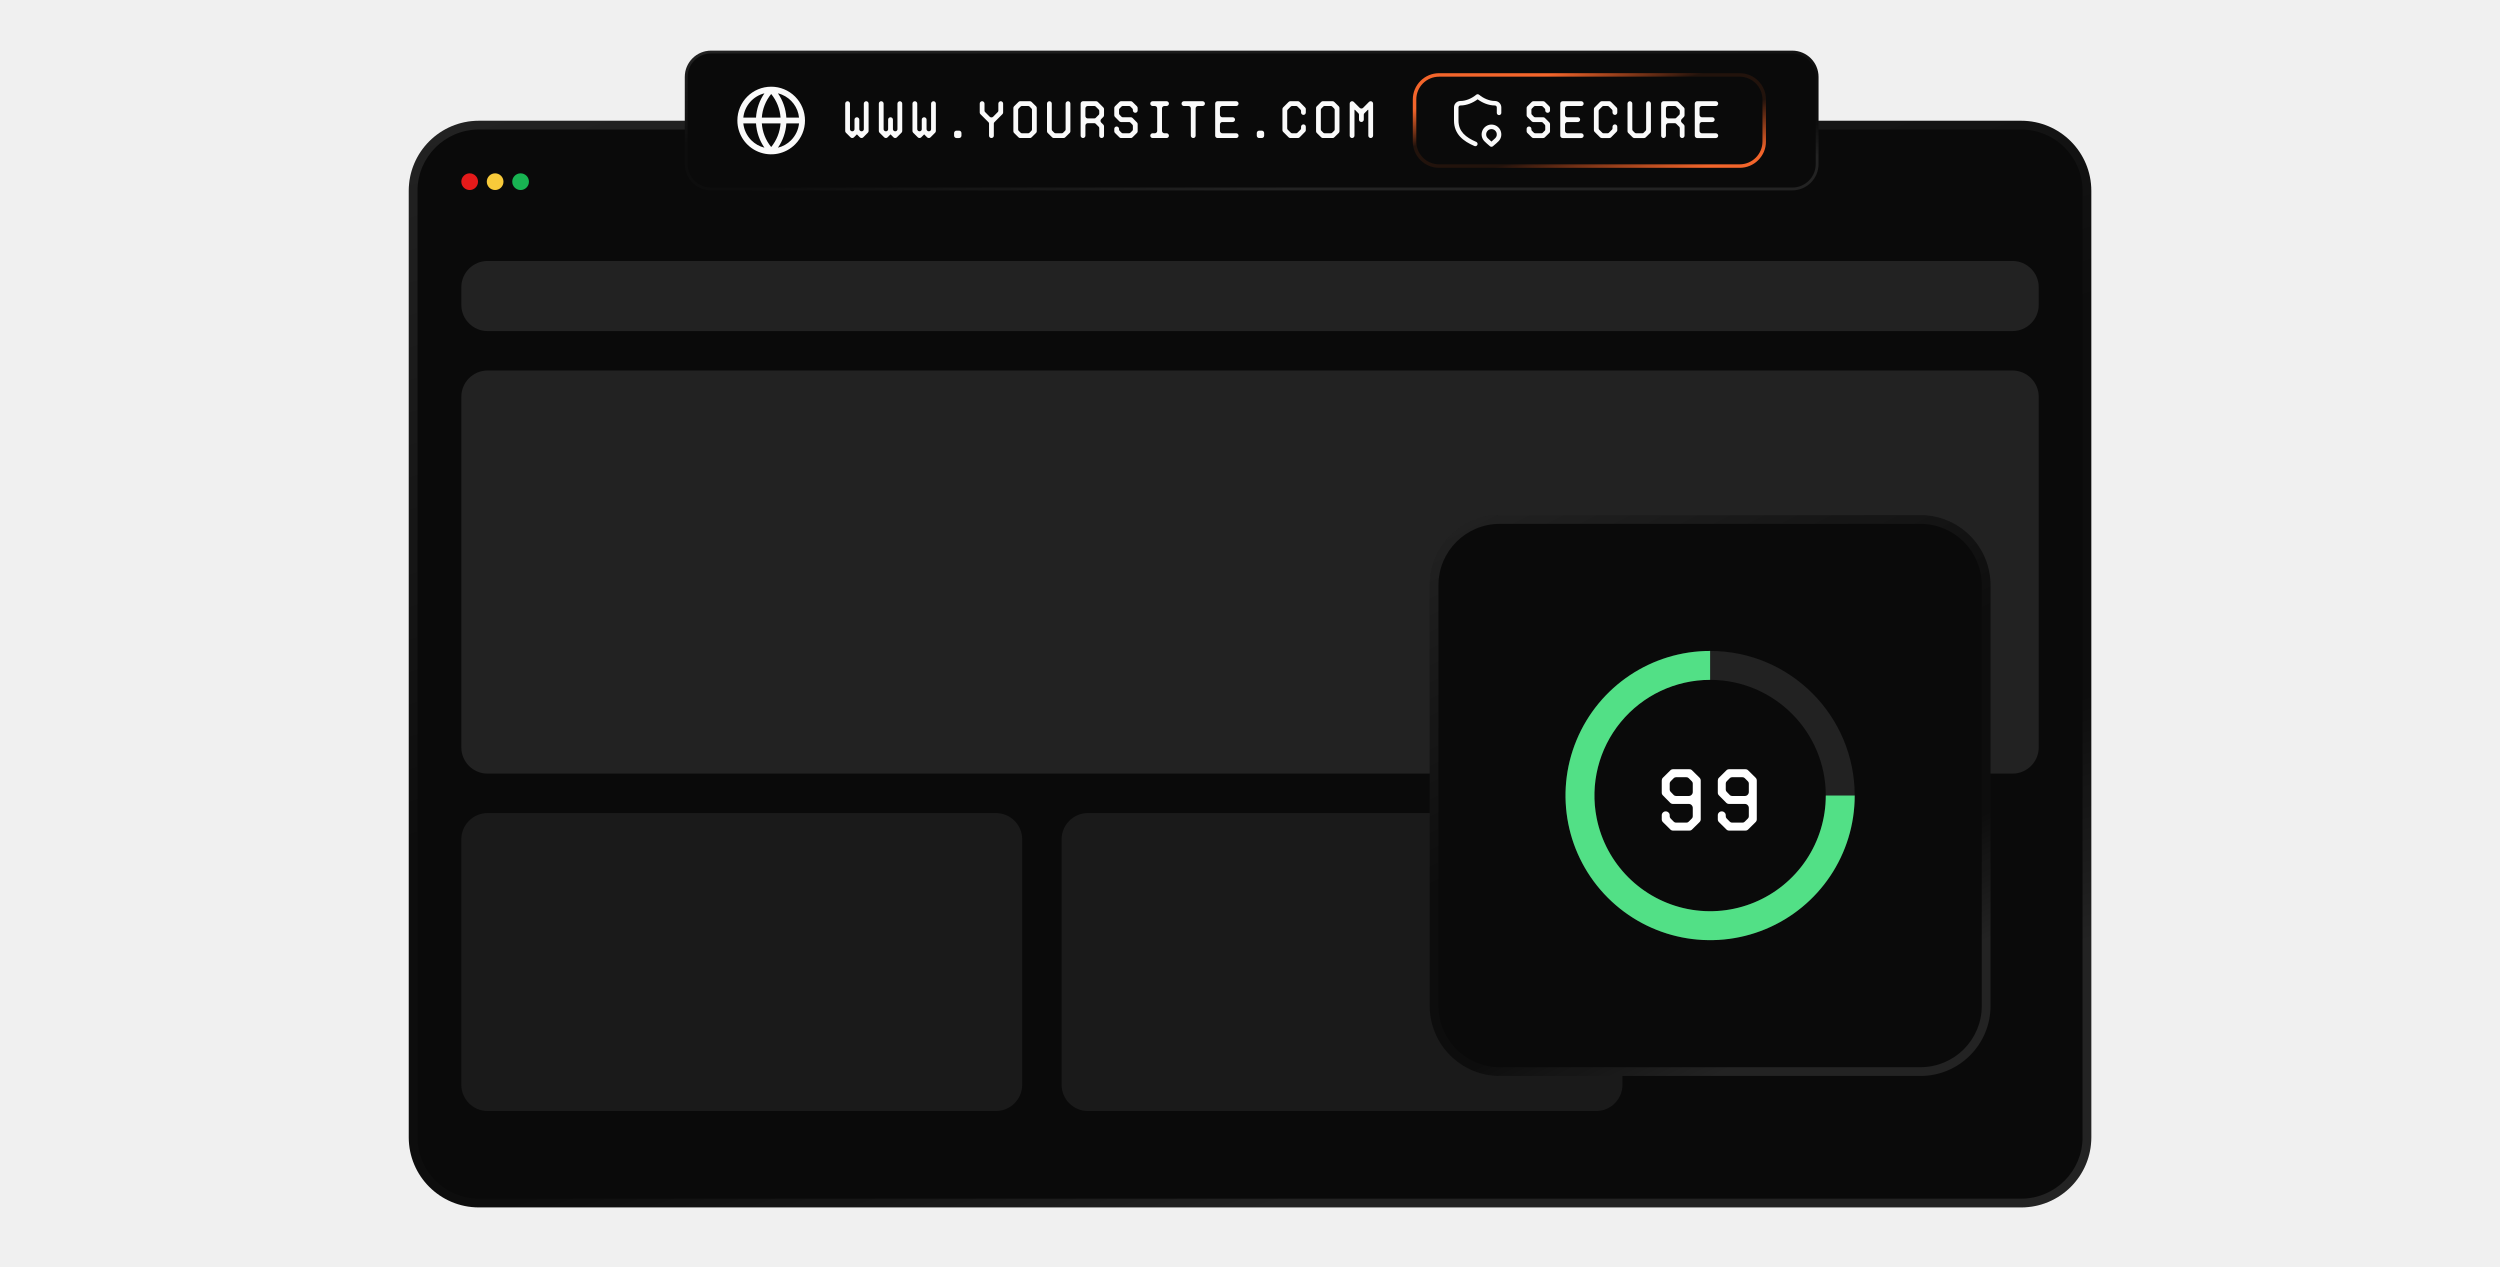
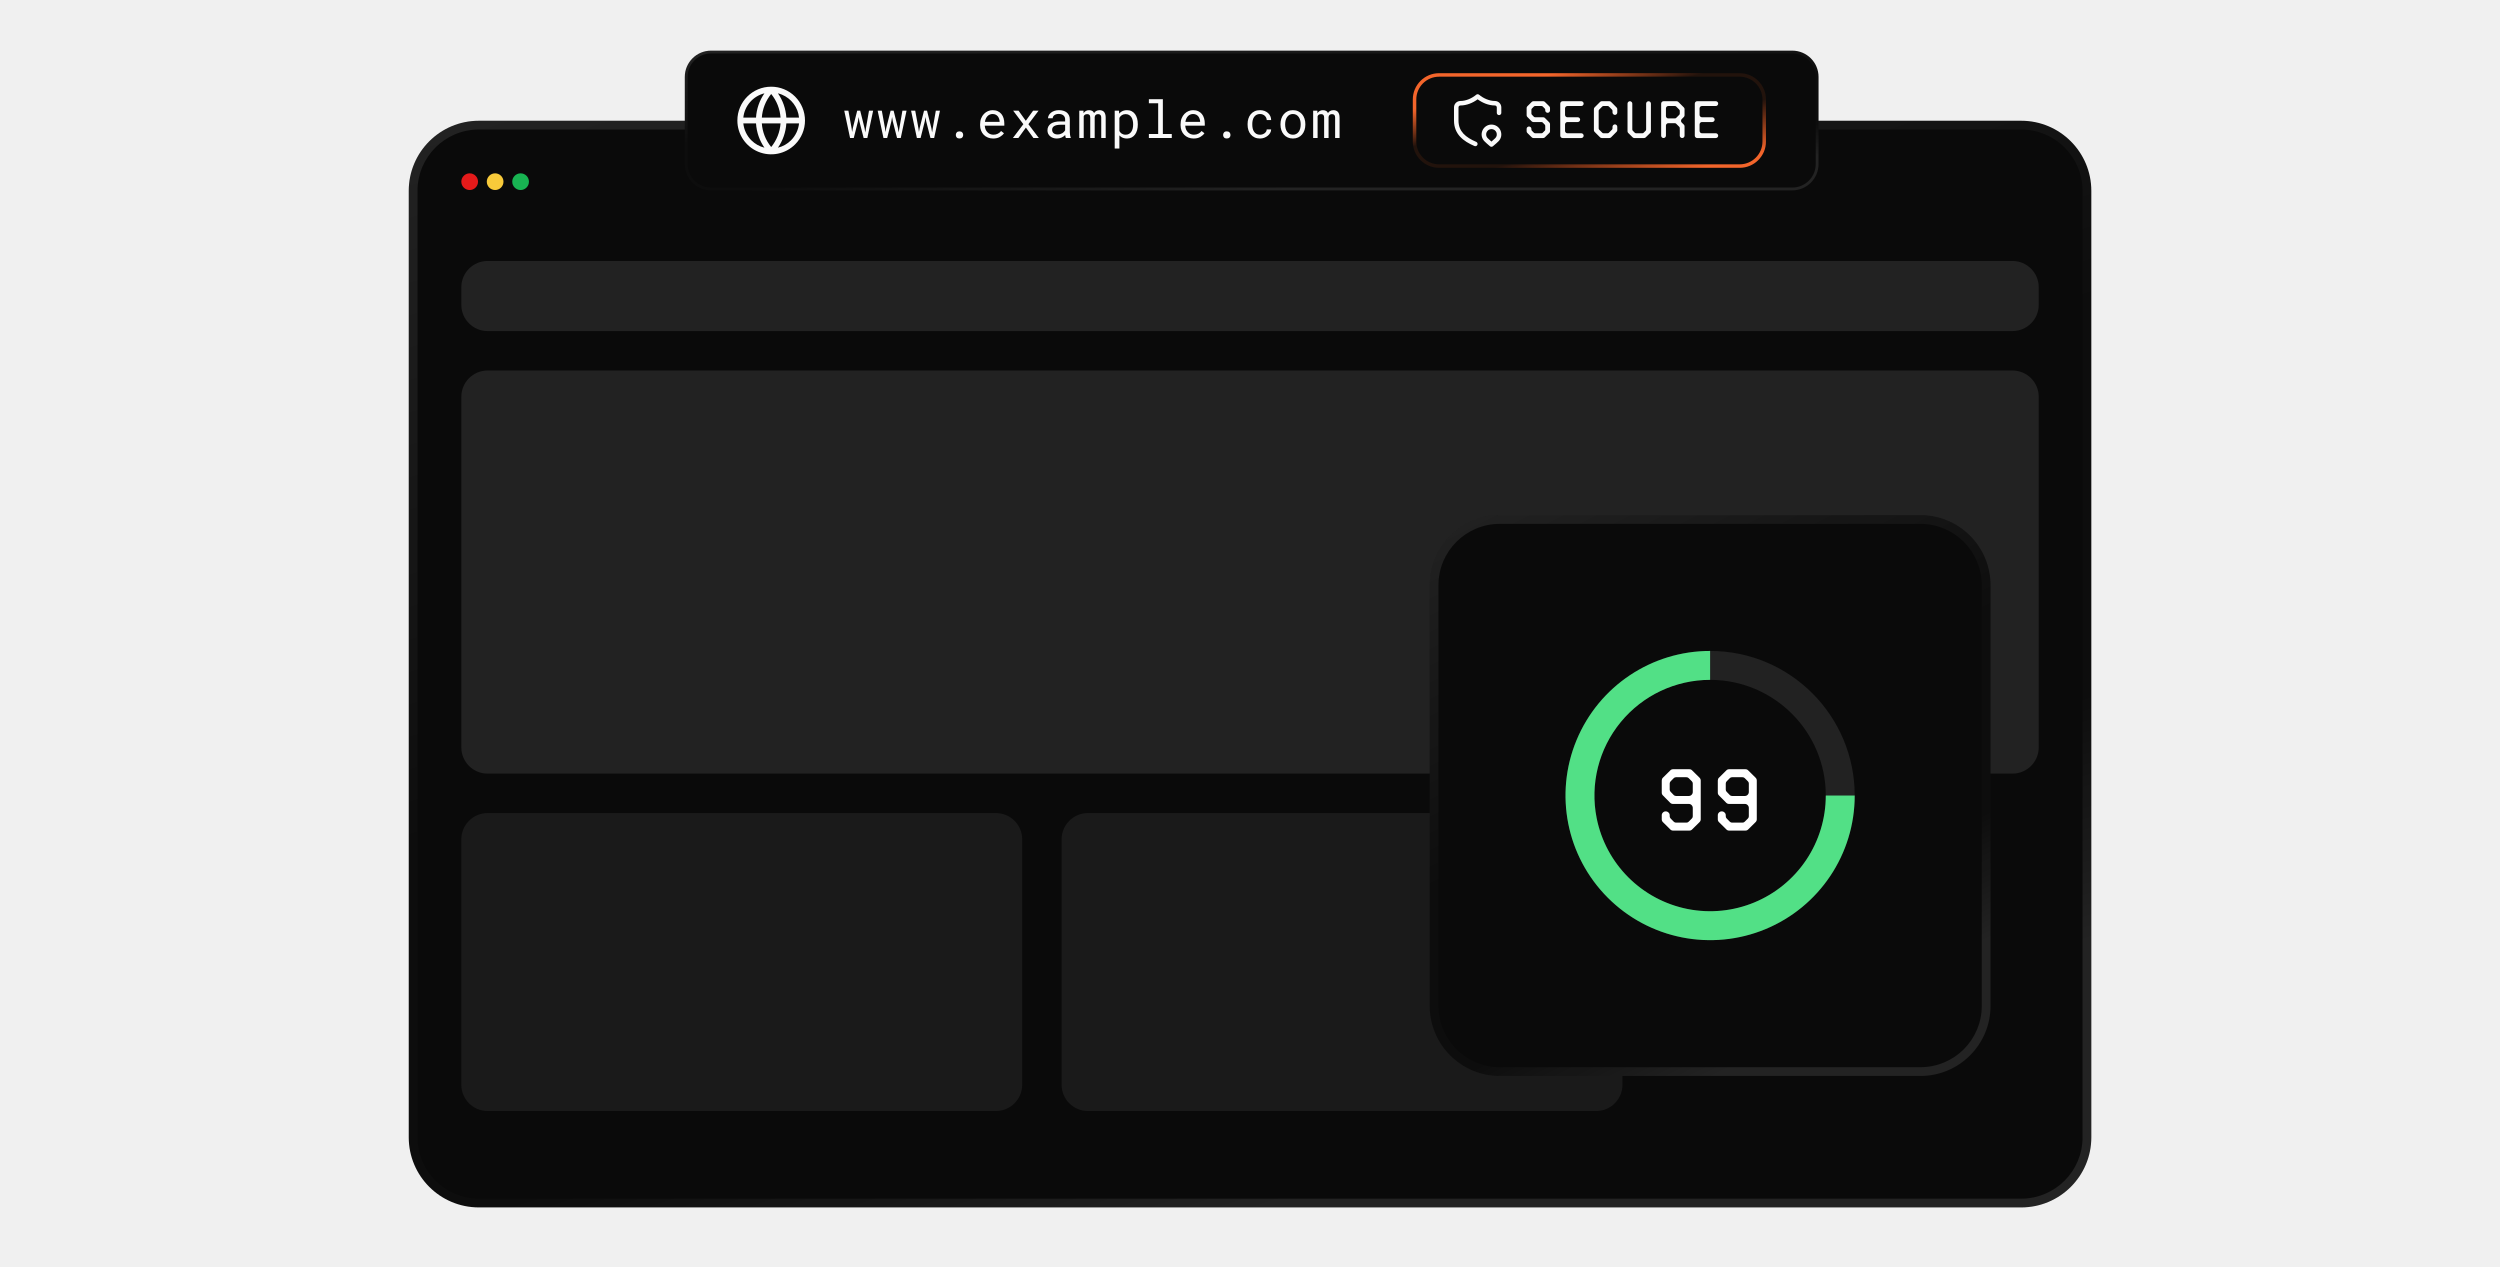
<svg xmlns="http://www.w3.org/2000/svg" width="592" height="300" viewBox="102.01 51.7 387.97 196.61" fill="none">
  <g transform="translate(165.44 59.56) scale(0.68)">
    <g>
      <g>
        <g>
          <mask id="path-3-inside-1_1616_203" fill="white">
            <path d="M0 32c0-8.837 7.163-16 16-16h352c8.837 0 16 7.163 16 16v216c0 8.837-7.163 16-16 16H16c-8.837 0-16-7.163-16-16z" />
          </mask>
          <path d="M0 32c0-8.837 7.163-16 16-16h352c8.837 0 16 7.163 16 16v216c0 8.837-7.163 16-16 16H16c-8.837 0-16-7.163-16-16z" fill="#0A0A0A" />
          <path d="M16 16v2h352v-4H16zm368 16h-2v216h4V32zm-16 232v-2H16v4h352zM0 248h2V32h-4v216zm16 16v-2c-7.732 0-14-6.268-14-14h-4c0 9.941 8.059 18 18 18zm368-16h-2c0 7.732-6.268 14-14 14v4c9.941 0 18-8.059 18-18zM368 16v2c7.732 0 14 6.268 14 14h4c0-9.941-8.059-18-18-18zM16 16v-2C6.059 14-2 22.059-2 32h4c0-7.732 6.268-14 14-14z" fill="url(#paint0_linear_1616_203)" fill-opacity=".1" mask="url(#path-3-inside-1_1616_203)" />
          <g>
            <g>
              <circle cx="13.905" cy="29.905" r="1.905" fill="#E51A1A" />
              <circle cx="19.715" cy="29.905" r="1.905" fill="#F8CA3A" />
              <circle cx="25.525" cy="29.905" r="1.905" fill="#18B452" />
            </g>
          </g>
          <g>
            <path d="M12 180a6 6 0 0 1 6-6h116a6 6 0 0 1 6 6v56a6 6 0 0 1-6 6H18a6 6 0 0 1-6-6z" fill="#1A1A1A" />
            <path d="M149 180a6 6 0 0 1 6-6h116a6 6 0 0 1 6 6v56a6 6 0 0 1-6 6H155a6 6 0 0 1-6-6z" fill="#1A1A1A" />
            <path d="M12 54a6 6 0 0 1 6-6h348a6 6 0 0 1 6 6v4a6 6 0 0 1-6 6H18a6 6 0 0 1-6-6z" fill="white" fill-opacity=".1" />
            <path d="M12 79a6 6 0 0 1 6-6h348a6 6 0 0 1 6 6v80a6 6 0 0 1-6 6H18a6 6 0 0 1-6-6z" fill="white" fill-opacity=".1" />
            <g>
              <mask id="path-12-inside-2_1616_203" fill="white">
                <path d="M233 122c0-8.837 7.163-16 16-16h96c8.837 0 16 7.163 16 16v96c0 8.837-7.163 16-16 16h-96c-8.837 0-16-7.163-16-16z" />
              </mask>
              <path d="M233 122c0-8.837 7.163-16 16-16h96c8.837 0 16 7.163 16 16v96c0 8.837-7.163 16-16 16h-96c-8.837 0-16-7.163-16-16z" fill="#0A0A0A" />
              <path d="M249 106v2h96v-4h-96zm112 16h-2v96h4v-96zm-16 112v-2h-96v4h96zm-112-16h2v-96h-4v96zm16 16v-2c-7.732 0-14-6.268-14-14h-4c0 9.941 8.059 18 18 18zm112-16h-2c0 7.732-6.268 14-14 14v4c9.941 0 18-8.059 18-18zm-16-112v2c7.732 0 14 6.268 14 14h4c0-9.941-8.059-18-18-18zm-96 0v-2c-9.941 0-18 8.059-18 18h4c0-7.732 6.268-14 14-14z" fill="url(#paint1_linear_1616_203)" fill-opacity=".1" mask="url(#path-12-inside-2_1616_203)" />
              <g>
                <g>
                  <path d="M330 170c0 18.225-14.775 33-33 33s-33-14.775-33-33 14.775-33 33-33 33 14.775 33 33m-59.4 0c0 14.58 11.82 26.4 26.4 26.4s26.4-11.82 26.4-26.4-11.82-26.4-26.4-26.4-26.4 11.82-26.4 26.4" fill="white" fill-opacity=".1" />
                  <path d="M293.043 169.182v-1.924a.68.68 0 0 0-.205-.498l-.742-.742a.67.67 0 0 0-.498-.196h-2.373a.68.68 0 0 0-.508.196l-.733.742a.68.68 0 0 0-.205.498v1.387q0 .292.205.498l.733.761q.195.196.508.196h2.92a.85.85 0 0 0 .634-.274.9.9 0 0 0 .264-.644m-5.264 5.322v.234q0 .294.205.498l.733.743a.7.7 0 0 0 .508.205h2.373a.68.68 0 0 0 .498-.205l.742-.743a.68.68 0 0 0 .205-.498v-1.894a.9.9 0 0 0-.264-.655.85.85 0 0 0-.634-.273h-3.604a.88.88 0 0 1-.645-.254l-1.679-1.699a.87.87 0 0 1-.254-.645v-2.734q0-.39.254-.645l1.679-1.66a.83.83 0 0 1 .645-.283h3.74q.381 0 .635.283l1.68 1.66a.88.88 0 0 1 .263.645v8.838a.87.87 0 0 1-.263.635l-1.68 1.66a.82.82 0 0 1-.635.283h-3.74a.83.83 0 0 1-.645-.283l-1.679-1.66a.86.86 0 0 1-.254-.635v-.918q0-.371.264-.625a.86.86 0 0 1 .634-.264q.381 0 .645.264a.82.82 0 0 1 .273.625m18.057-5.322v-1.924a.68.68 0 0 0-.205-.498l-.742-.742a.67.67 0 0 0-.498-.196h-2.373a.68.68 0 0 0-.508.196l-.733.742a.68.68 0 0 0-.205.498v1.387q0 .292.205.498l.733.761q.195.196.508.196h2.92a.85.85 0 0 0 .634-.274.9.9 0 0 0 .264-.644m-5.264 5.322v.234q0 .294.205.498l.733.743a.7.7 0 0 0 .508.205h2.373a.68.68 0 0 0 .498-.205l.742-.743a.68.68 0 0 0 .205-.498v-1.894a.9.9 0 0 0-.264-.655.85.85 0 0 0-.634-.273h-3.604a.88.88 0 0 1-.645-.254l-1.679-1.699a.87.87 0 0 1-.254-.645v-2.734q0-.39.254-.645l1.679-1.66a.83.83 0 0 1 .645-.283h3.74q.381 0 .635.283l1.68 1.66a.88.88 0 0 1 .263.645v8.838a.87.87 0 0 1-.263.635l-1.68 1.66a.82.82 0 0 1-.635.283h-3.74a.83.83 0 0 1-.645-.283l-1.679-1.66a.86.86 0 0 1-.254-.635v-.918q0-.371.264-.625a.86.86 0 0 1 .634-.264q.381 0 .645.264a.82.82 0 0 1 .273.625" fill="white" />
                  <path d="M330 170a32.997 32.997 0 0 1-56.335 23.335 33 33 0 0 1-7.153-35.964A33 33 0 0 1 297 137v6.6a26.4 26.4 0 0 0-25.893 31.55 26.405 26.405 0 0 0 20.743 20.743 26.4 26.4 0 0 0 27.101-11.226A26.4 26.4 0 0 0 323.4 170z" fill="#52E086" />
                </g>
              </g>
            </g>
          </g>
        </g>
        <g>
          <path d="M63 6a6 6 0 0 1 6-6h246.747a6 6 0 0 1 6 6v19.888a6 6 0 0 1-6 6H69a6 6 0 0 1-6-6z" fill="#0A0A0A" />
          <path d="M69 .321h246.747A5.68 5.68 0 0 1 321.426 6v19.888a5.68 5.68 0 0 1-5.679 5.678H69a5.68 5.68 0 0 1-5.679-5.678V6A5.68 5.68 0 0 1 69 .321Z" stroke="url(#paint2_linear_1616_203)" stroke-opacity=".1" stroke-width=".643" />
          <g>
            <g>
              <path fill-rule="evenodd" clip-rule="evenodd" d="M82.716 8.228a7.71 7.71 0 0 1 7.716 7.716 7.7 7.7 0 0 1-2.261 5.455A7.713 7.713 0 0 1 75 15.944a7.715 7.715 0 0 1 7.716-7.716m-6.36 8.377a6.4 6.4 0 0 0 1.838 3.86 6.4 6.4 0 0 0 2.983 1.682 10.9 10.9 0 0 1-1.922-5.542zm9.82 0a10.9 10.9 0 0 1-1.922 5.542 6.4 6.4 0 0 0 2.982-1.683 6.4 6.4 0 0 0 1.839-3.859zm-5.595 0a9.56 9.56 0 0 0 2.135 5.39 9.57 9.57 0 0 0 2.135-5.39zm.596-6.868a6.4 6.4 0 0 0-4.821 5.545h2.899c.12-1.995.789-3.912 1.922-5.545m1.539.154a9.56 9.56 0 0 0-2.135 5.392h4.27a9.57 9.57 0 0 0-2.135-5.392m1.538-.153a10.9 10.9 0 0 1 1.923 5.545h2.896a6.38 6.38 0 0 0-3.911-5.246 6.5 6.5 0 0 0-.908-.299" fill="#FAFAFA" />
            </g>
-             <path d="M103.857 17.928v-5.842q0-.222.164-.38a.53.53 0 0 1 .768 0 .52.52 0 0 1 .158.38v6.252a.52.52 0 0 1-.158.381l-1.066 1.067a.52.52 0 0 1-.381.158.53.53 0 0 1-.387-.158l-.674-.68-.679.68a.53.53 0 0 1-.387.158.52.52 0 0 1-.381-.158l-1.072-1.067a.52.52 0 0 1-.153-.38v-6.253q0-.222.159-.38a.5.5 0 0 1 .38-.165q.224 0 .387.165.165.158.164.38v5.842a.44.44 0 0 0 .158.34q.159.14.358.14a.53.53 0 0 0 .363-.134.45.45 0 0 0 .152-.346v-2.185q0-.23.153-.381a.54.54 0 0 1 .398-.158q.224 0 .381.158a.5.5 0 0 1 .164.38v2.186a.44.44 0 0 0 .158.34q.159.14.358.14a.53.53 0 0 0 .363-.134.45.45 0 0 0 .152-.346m7.676 0v-5.842q0-.222.164-.38a.53.53 0 0 1 .768 0 .52.52 0 0 1 .158.38v6.252a.52.52 0 0 1-.158.381l-1.067 1.067a.52.52 0 0 1-.38.158.53.53 0 0 1-.387-.158l-.674-.68-.68.68a.52.52 0 0 1-.386.158.52.52 0 0 1-.381-.158l-1.072-1.067a.52.52 0 0 1-.153-.38v-6.253a.52.52 0 0 1 .158-.38.5.5 0 0 1 .381-.165q.224 0 .387.165a.5.5 0 0 1 .164.38v5.842a.44.44 0 0 0 .158.34q.159.14.358.14a.53.53 0 0 0 .363-.134.45.45 0 0 0 .152-.346v-2.185q0-.23.153-.381a.54.54 0 0 1 .398-.158.52.52 0 0 1 .381.158.5.5 0 0 1 .164.38v2.186a.44.44 0 0 0 .158.34q.159.14.358.14a.53.53 0 0 0 .363-.134.45.45 0 0 0 .152-.346m7.676 0v-5.842q0-.222.164-.38a.53.53 0 0 1 .387-.165q.222 0 .381.165a.52.52 0 0 1 .158.38v6.252a.52.52 0 0 1-.158.381l-1.067 1.067a.52.52 0 0 1-.381.158.52.52 0 0 1-.386-.158l-.674-.68-.68.68a.53.53 0 0 1-.387.158.52.52 0 0 1-.38-.158l-1.073-1.067a.52.52 0 0 1-.152-.38v-6.253a.52.52 0 0 1 .158-.38.53.53 0 0 1 .768 0 .5.5 0 0 1 .164.38v5.842a.44.44 0 0 0 .158.34q.158.14.357.14a.53.53 0 0 0 .364-.134.45.45 0 0 0 .152-.346v-2.185q0-.23.152-.381a.54.54 0 0 1 .399-.158.52.52 0 0 1 .381.158.5.5 0 0 1 .164.38v2.186q0 .2.158.34t.357.14a.53.53 0 0 0 .364-.134.45.45 0 0 0 .152-.346m6.393 2.016h-.604a.52.52 0 0 1-.381-.158.52.52 0 0 1-.158-.381V18.8a.52.52 0 0 1 .158-.38.52.52 0 0 1 .381-.159h.604q.222 0 .38.158a.52.52 0 0 1 .159.381v.604a.52.52 0 0 1-.159.38.52.52 0 0 1-.38.159m6.714-3.598-1.839-1.84a.53.53 0 0 1-.165-.392v-2.028q0-.222.159-.38a.5.5 0 0 1 .381-.165q.222 0 .386.165.165.158.164.38v1.618q0 .175.123.298l1.067 1.084a.52.52 0 0 0 .381.153q.246 0 .398-.153l1.067-1.084a.4.4 0 0 0 .123-.298v-1.618q0-.222.164-.38a.53.53 0 0 1 .386-.165q.224 0 .381.165a.52.52 0 0 1 .158.38v2.028q0 .223-.17.392l-1.834 1.84a.4.4 0 0 0-.117.299v2.76a.52.52 0 0 1-.158.386.55.55 0 0 1-.398.153.52.52 0 0 1-.381-.158.52.52 0 0 1-.158-.381v-2.76a.4.4 0 0 0-.118-.299m9.844-4.635 1.008.996a.53.53 0 0 1 .158.387v5.303a.52.52 0 0 1-.158.38l-1.008.997a.5.5 0 0 1-.392.17h-2.233a.5.5 0 0 1-.387-.17l-1.007-.996a.52.52 0 0 1-.153-.381v-5.303q0-.234.153-.386l1.007-.997a.5.5 0 0 1 .387-.17h2.233q.24 0 .392.17m-.492 7.02.445-.445a.4.4 0 0 0 .123-.3v-4.488a.4.4 0 0 0-.123-.298l-.445-.446a.4.4 0 0 0-.299-.117h-1.424a.4.4 0 0 0-.304.117l-.44.446a.4.4 0 0 0-.123.299v4.488q0 .176.123.299l.44.445a.4.4 0 0 0 .304.123h1.424a.4.4 0 0 0 .299-.123m5.086-6.645v5.9q0 .177.123.3l.439.445a.42.42 0 0 0 .305.123h1.424a.4.4 0 0 0 .299-.123l.445-.445a.4.4 0 0 0 .123-.3v-5.9q0-.222.164-.38a.53.53 0 0 1 .768 0 .52.52 0 0 1 .158.38v6.311a.52.52 0 0 1-.158.38l-1.008.997a.5.5 0 0 1-.393.17h-2.232a.5.5 0 0 1-.387-.17l-1.008-.996a.52.52 0 0 1-.152-.381v-6.31a.52.52 0 0 1 .158-.381.53.53 0 0 1 .768 0 .5.5 0 0 1 .164.38m9.715 4.471h-1.5a.5.5 0 0 0-.381.164.52.52 0 0 0-.158.381v2.303a.5.5 0 0 1-.164.38.54.54 0 0 1-.387.159.52.52 0 0 1-.381-.158.52.52 0 0 1-.158-.381v-7.319a.52.52 0 0 1 .158-.38.5.5 0 0 1 .381-.165h3q.222 0 .392.17l1.249 1.249a.53.53 0 0 1 .158.386v1.412a.53.53 0 0 1-.17.387l-.481.48a.52.52 0 0 0-.152.381.58.58 0 0 0 .152.399l.493.48a.52.52 0 0 1 .158.381v2.139a.52.52 0 0 1-.158.38.52.52 0 0 1-.381.159.54.54 0 0 1-.387-.158.5.5 0 0 1-.164-.381v-1.729a.4.4 0 0 0-.123-.299l-.697-.697a.4.4 0 0 0-.299-.123m.299-1.207.697-.697a.4.4 0 0 0 .123-.299v-.603a.4.4 0 0 0-.123-.3l-.697-.697a.4.4 0 0 0-.299-.117h-1.5a.52.52 0 0 0-.381.158.52.52 0 0 0-.158.381v1.752q0 .223.158.381a.52.52 0 0 0 .381.158h1.5q.181 0 .299-.117m8.496-1.705v-.146a.4.4 0 0 0-.123-.3l-.446-.445a.4.4 0 0 0-.299-.117h-1.423a.4.4 0 0 0-.305.117l-.439.446a.4.4 0 0 0-.124.299v.832q0 .175.124.298l.439.457q.117.118.305.118h1.834a.52.52 0 0 1 .381.158l1.007 1.02a.52.52 0 0 1 .159.38v1.635a.52.52 0 0 1-.159.38l-1.007.997a.5.5 0 0 1-.381.17h-2.245a.5.5 0 0 1-.386-.17l-1.008-.996a.52.52 0 0 1-.152-.381v-.55q0-.224.158-.376a.52.52 0 0 1 .381-.158q.228 0 .386.158a.5.5 0 0 1 .164.375v.14q0 .177.124.3l.439.445a.42.42 0 0 0 .305.123h1.423a.4.4 0 0 0 .299-.123l.446-.445a.4.4 0 0 0 .123-.3v-.814a.4.4 0 0 0-.123-.299l-.446-.457a.4.4 0 0 0-.299-.122h-1.834a.52.52 0 0 1-.386-.153l-1.008-1.02a.52.52 0 0 1-.152-.386v-1.64q0-.235.152-.388l1.008-.996a.5.5 0 0 1 .386-.17h2.245q.228 0 .381.17l1.007.996a.53.53 0 0 1 .159.387v.551a.52.52 0 0 1-.159.38.52.52 0 0 1-.381.16.54.54 0 0 1-.386-.16.5.5 0 0 1-.164-.38m7.687 6.299h-3.181a.52.52 0 0 1-.381-.158.52.52 0 0 1-.159-.381q0-.224.159-.387a.5.5 0 0 1 .381-.164h.503a.52.52 0 0 0 .381-.158.54.54 0 0 0 .158-.387v-5.133a.52.52 0 0 0-.158-.38.52.52 0 0 0-.381-.159h-.503a.5.5 0 0 1-.381-.164.54.54 0 0 1-.159-.387q0-.222.159-.38a.5.5 0 0 1 .381-.165h3.181q.224 0 .381.165a.52.52 0 0 1 .158.38.54.54 0 0 1-.158.387.5.5 0 0 1-.381.164h-.504a.52.52 0 0 0-.381.158.52.52 0 0 0-.158.381v5.133a.54.54 0 0 0 .539.545h.504q.224 0 .381.164.158.164.158.387a.52.52 0 0 1-.158.38.52.52 0 0 1-.381.159m6.633-6.768v6.229a.53.53 0 0 1-.557.539.52.52 0 0 1-.381-.158.52.52 0 0 1-.158-.381v-6.229a.52.52 0 0 0-.158-.38.52.52 0 0 0-.381-.159h-1.043a.5.5 0 0 1-.381-.164.54.54 0 0 1-.158-.387.52.52 0 0 1 .158-.38.5.5 0 0 1 .381-.165h4.26q.222 0 .381.165a.52.52 0 0 1 .158.38.54.54 0 0 1-.158.387.5.5 0 0 1-.381.164h-1.043a.52.52 0 0 0-.381.158.52.52 0 0 0-.158.381m4.459 6.229v-7.319a.52.52 0 0 1 .158-.38.5.5 0 0 1 .381-.165h4.26q.222 0 .381.165a.52.52 0 0 1 .158.38.54.54 0 0 1-.158.387.5.5 0 0 1-.381.164h-3.17a.52.52 0 0 0-.381.158.52.52 0 0 0-.158.381v1.477a.54.54 0 0 0 .158.387q.157.164.381.164h2.355q.224 0 .387.158a.53.53 0 0 1 0 .768.53.53 0 0 1-.387.163h-2.355a.5.5 0 0 0-.381.165.55.55 0 0 0-.158.392v1.46a.54.54 0 0 0 .539.544h3.17q.222 0 .381.164a.54.54 0 0 1 .158.387.52.52 0 0 1-.158.38.52.52 0 0 1-.381.159h-4.26a.52.52 0 0 1-.381-.158.52.52 0 0 1-.158-.381m10.641.539h-.604a.52.52 0 0 1-.381-.158.52.52 0 0 1-.158-.381V18.8a.52.52 0 0 1 .158-.38.52.52 0 0 1 .381-.159h.604q.222 0 .38.158a.52.52 0 0 1 .159.381v.604a.52.52 0 0 1-.159.38.52.52 0 0 1-.38.159m5.8-6.193v3.984q0 .176.123.299l.692.697a.4.4 0 0 0 .305.123h.919a.4.4 0 0 0 .299-.123l.698-.697a.4.4 0 0 0 .123-.3v-.357q0-.222.164-.386a.53.53 0 0 1 .386-.164q.224 0 .381.164.159.164.158.386v.768q0 .229-.17.38l-1.248 1.26a.52.52 0 0 1-.38.159h-1.741a.55.55 0 0 1-.398-.17l-1.248-1.248a.52.52 0 0 1-.152-.381v-4.799q0-.234.152-.386l1.248-1.249a.55.55 0 0 1 .398-.17h1.741q.222 0 .38.159l1.248 1.26q.17.152.17.386v.768a.54.54 0 0 1-.158.386.5.5 0 0 1-.381.165.53.53 0 0 1-.386-.164.53.53 0 0 1-.164-.387v-.364a.4.4 0 0 0-.123-.298l-.698-.698a.4.4 0 0 0-.299-.117h-.919a.4.4 0 0 0-.305.117l-.692.698a.4.4 0 0 0-.123.299m10.758-2.04 1.008.996a.53.53 0 0 1 .158.387v5.303a.52.52 0 0 1-.158.38l-1.008.997a.5.5 0 0 1-.392.17h-2.233a.5.5 0 0 1-.387-.17l-1.007-.996a.52.52 0 0 1-.153-.381v-5.303q0-.234.153-.386l1.007-.997a.5.5 0 0 1 .387-.17h2.233q.24 0 .392.17m-.492 7.02.445-.445a.4.4 0 0 0 .123-.3v-4.488a.4.4 0 0 0-.123-.298l-.445-.446a.4.4 0 0 0-.299-.117h-1.424a.4.4 0 0 0-.304.117l-.44.446a.4.4 0 0 0-.123.299v4.488q0 .176.123.299l.44.445a.4.4 0 0 0 .304.123h1.424a.4.4 0 0 0 .299-.123m8.244.674v-5.819q0-.1-.047-.1a.1.1 0 0 0-.076.036l-.791.791a.4.4 0 0 0-.117.305v1.125a.5.5 0 0 1-.164.38.52.52 0 0 1-.381.159.55.55 0 0 1-.398-.153.54.54 0 0 1-.153-.386v-1.125a.4.4 0 0 0-.117-.305l-.791-.791a.1.1 0 0 0-.076-.035q-.047 0-.047.1v5.818a.5.5 0 0 1-.164.38.54.54 0 0 1-.387.159.52.52 0 0 1-.381-.158.52.52 0 0 1-.158-.381v-7.319a.52.52 0 0 1 .158-.38.5.5 0 0 1 .381-.165q.234 0 .393.159l1.347 1.353a.57.57 0 0 0 .393.158.53.53 0 0 0 .387-.158l1.341-1.353a.54.54 0 0 1 .399-.159q.222 0 .381.165a.52.52 0 0 1 .158.38v7.319a.52.52 0 0 1-.158.38.52.52 0 0 1-.381.159.54.54 0 0 1-.387-.158.5.5 0 0 1-.164-.381" fill="#FAFAFA" />
+             <path d="M100.719 19.94L101.561 19.94L102.525 16.115L102.68 15.146L102.842 16.115L103.817 19.94L104.659 19.94L105.986 13.698L105.04 13.698L104.348 17.678L104.192 18.659L104.025 17.678L103.032 13.698L102.346 13.698L101.348 17.678L101.192 18.573L101.065 17.678L100.338 13.698L99.392 13.698ZM108.344 19.94L109.186 19.94L110.15 16.115L110.306 15.146L110.467 16.115L111.442 19.94L112.284 19.94L113.611 13.698L112.665 13.698L111.973 17.678L111.817 18.659L111.65 17.678L110.658 13.698L109.971 13.698L108.973 17.678L108.817 18.573L108.69 17.678L107.963 13.698L107.017 13.698ZM115.969 19.94L116.812 19.94L117.775 16.115L117.931 15.146L118.092 16.115L119.067 19.94L119.91 19.94L121.237 13.698L120.291 13.698L119.598 17.678L119.442 18.659L119.275 17.678L118.283 13.698L117.596 13.698L116.598 17.678L116.442 18.573L116.316 17.678L115.589 13.698L114.642 13.698ZM124.852 19.248Q124.852 19.582 125.063 19.816Q125.274 20.05 125.689 20.05Q126.099 20.05 126.318 19.819Q126.537 19.588 126.537 19.248Q126.537 18.902 126.321 18.662Q126.104 18.423 125.689 18.423Q125.268 18.423 125.06 18.665Q124.852 18.907 124.852 19.248ZM133.378 20.055Q134.289 20.055 134.909 19.689Q135.53 19.323 135.841 18.85L135.189 18.342Q134.895 18.723 134.451 18.953Q134.007 19.184 133.435 19.184Q133.003 19.184 132.645 19.023Q132.287 18.861 132.034 18.578Q131.785 18.313 131.644 17.967Q131.503 17.621 131.462 17.165L131.462 17.125L135.922 17.125L135.922 16.646Q135.922 15.994 135.758 15.434Q135.593 14.875 135.259 14.459Q134.924 14.05 134.419 13.816Q133.914 13.582 133.239 13.582Q132.703 13.582 132.192 13.802Q131.682 14.021 131.284 14.43Q130.88 14.846 130.637 15.443Q130.395 16.04 130.395 16.796L130.395 17.038Q130.395 17.69 130.614 18.244Q130.834 18.798 131.226 19.202Q131.618 19.605 132.169 19.83Q132.72 20.055 133.378 20.055ZM133.239 14.459Q133.649 14.459 133.946 14.609Q134.243 14.759 134.439 15.002Q134.635 15.244 134.745 15.576Q134.855 15.907 134.855 16.196L134.855 16.248L131.497 16.248Q131.56 15.815 131.719 15.483Q131.878 15.152 132.109 14.921Q132.339 14.696 132.628 14.577Q132.916 14.459 133.239 14.459ZM140.824 16.011L139.174 13.698L137.94 13.698L140.265 16.784L137.876 19.94L139.122 19.94L140.847 17.563L142.572 19.94L143.807 19.94L141.418 16.784L143.743 13.698L142.492 13.698ZM149.973 19.94L151.086 19.94L151.086 19.848Q150.982 19.588 150.925 19.239Q150.867 18.89 150.867 18.578L150.867 15.677Q150.867 15.152 150.676 14.759Q150.486 14.367 150.157 14.102Q149.823 13.842 149.367 13.712Q148.911 13.582 148.38 13.582Q147.798 13.582 147.339 13.744Q146.88 13.905 146.563 14.165Q146.24 14.43 146.07 14.759Q145.9 15.088 145.894 15.428L146.967 15.428Q146.967 15.232 147.062 15.051Q147.157 14.869 147.33 14.736Q147.503 14.603 147.754 14.523Q148.005 14.442 148.323 14.442Q148.663 14.442 148.937 14.528Q149.211 14.615 149.401 14.771Q149.592 14.932 149.696 15.157Q149.8 15.382 149.8 15.665L149.8 16.155L148.634 16.155Q147.982 16.155 147.454 16.282Q146.926 16.409 146.551 16.663Q146.176 16.923 145.972 17.309Q145.767 17.696 145.767 18.209Q145.767 18.602 145.92 18.939Q146.073 19.277 146.355 19.519Q146.632 19.767 147.033 19.911Q147.434 20.055 147.93 20.055Q148.236 20.055 148.507 19.992Q148.778 19.928 149.021 19.819Q149.257 19.709 149.456 19.565Q149.655 19.421 149.817 19.259Q149.834 19.455 149.872 19.637Q149.909 19.819 149.973 19.94ZM148.086 19.127Q147.775 19.127 147.538 19.046Q147.301 18.965 147.146 18.821Q146.99 18.682 146.912 18.486Q146.834 18.29 146.834 18.059Q146.834 17.817 146.924 17.627Q147.013 17.436 147.186 17.298Q147.428 17.102 147.841 17.006Q148.253 16.911 148.807 16.911L149.8 16.911L149.8 18.175Q149.707 18.359 149.546 18.529Q149.384 18.7 149.165 18.832Q148.94 18.965 148.669 19.046Q148.398 19.127 148.086 19.127ZM153.986 13.698L153.029 13.698L153.029 19.94L154.044 19.94L154.044 14.973Q154.079 14.88 154.133 14.8Q154.188 14.719 154.263 14.655Q154.361 14.575 154.503 14.531Q154.644 14.488 154.834 14.488Q155.008 14.488 155.137 14.531Q155.267 14.575 155.354 14.667Q155.446 14.765 155.489 14.915Q155.533 15.065 155.533 15.261L155.533 19.94L156.548 19.94L156.548 15.267Q156.548 15.232 156.548 15.206Q156.548 15.18 156.548 15.152Q156.565 15.007 156.617 14.889Q156.669 14.771 156.761 14.678Q156.854 14.592 156.992 14.54Q157.131 14.488 157.321 14.488Q157.5 14.488 157.635 14.534Q157.771 14.58 157.863 14.673Q157.95 14.771 157.996 14.921Q158.042 15.071 158.042 15.267L158.042 19.94L159.058 19.94L159.058 15.278Q159.058 14.828 158.954 14.497Q158.85 14.165 158.654 13.957Q158.475 13.773 158.215 13.677Q157.956 13.582 157.633 13.582Q157.396 13.588 157.197 13.646Q156.998 13.703 156.836 13.802Q156.709 13.888 156.6 14.003Q156.49 14.119 156.409 14.252Q156.346 14.107 156.257 13.992Q156.167 13.877 156.058 13.796Q155.908 13.692 155.708 13.637Q155.509 13.582 155.261 13.582Q154.823 13.588 154.514 13.773Q154.206 13.957 154.015 14.286ZM161.116 22.34L162.183 22.34L162.183 19.34Q162.298 19.467 162.431 19.574Q162.564 19.68 162.714 19.767Q162.962 19.905 163.27 19.98Q163.579 20.055 163.937 20.055Q164.525 20.055 164.984 19.813Q165.442 19.571 165.754 19.144Q166.066 18.717 166.227 18.137Q166.389 17.557 166.389 16.888L166.389 16.767Q166.389 16.069 166.227 15.483Q166.066 14.898 165.754 14.477Q165.442 14.055 164.981 13.819Q164.519 13.582 163.919 13.582Q163.579 13.582 163.282 13.654Q162.985 13.727 162.742 13.865Q162.569 13.957 162.419 14.087Q162.269 14.217 162.142 14.378L162.091 13.698L161.116 13.698ZM165.321 16.767L165.321 16.888Q165.321 17.344 165.22 17.759Q165.119 18.175 164.912 18.492Q164.704 18.809 164.381 18.997Q164.058 19.184 163.614 19.184Q163.337 19.184 163.109 19.115Q162.881 19.046 162.696 18.925Q162.535 18.821 162.408 18.671Q162.281 18.521 162.183 18.348L162.183 15.342Q162.292 15.146 162.437 14.984Q162.581 14.823 162.766 14.713Q162.933 14.603 163.143 14.546Q163.354 14.488 163.602 14.488Q164.052 14.488 164.375 14.673Q164.698 14.857 164.912 15.169Q165.119 15.486 165.22 15.899Q165.321 16.311 165.321 16.767ZM168.914 11.078L168.914 12.007L171.037 12.007L171.037 19.017L168.914 19.017L168.914 19.94L174.141 19.94L174.141 19.017L172.104 19.017L172.104 11.078ZM179.13 20.055Q180.041 20.055 180.661 19.689Q181.282 19.323 181.593 18.85L180.941 18.342Q180.647 18.723 180.203 18.953Q179.758 19.184 179.187 19.184Q178.755 19.184 178.397 19.023Q178.039 18.861 177.785 18.578Q177.537 18.313 177.396 17.967Q177.255 17.621 177.214 17.165L177.214 17.125L181.674 17.125L181.674 16.646Q181.674 15.994 181.509 15.434Q181.345 14.875 181.01 14.459Q180.676 14.05 180.171 13.816Q179.666 13.582 178.991 13.582Q178.455 13.582 177.944 13.802Q177.433 14.021 177.035 14.43Q176.632 14.846 176.389 15.443Q176.147 16.04 176.147 16.796L176.147 17.038Q176.147 17.69 176.366 18.244Q176.585 18.798 176.978 19.202Q177.37 19.605 177.921 19.83Q178.472 20.055 179.13 20.055ZM178.991 14.459Q179.401 14.459 179.698 14.609Q179.995 14.759 180.191 15.002Q180.387 15.244 180.497 15.576Q180.607 15.907 180.607 16.196L180.607 16.248L177.249 16.248Q177.312 15.815 177.471 15.483Q177.63 15.152 177.86 14.921Q178.091 14.696 178.38 14.577Q178.668 14.459 178.991 14.459ZM185.855 19.248Q185.855 19.582 186.066 19.816Q186.276 20.05 186.691 20.05Q187.101 20.05 187.32 19.819Q187.54 19.588 187.54 19.248Q187.54 18.902 187.323 18.662Q187.107 18.423 186.691 18.423Q186.27 18.423 186.063 18.665Q185.855 18.907 185.855 19.248ZM194.282 19.19Q193.78 19.19 193.443 18.991Q193.105 18.792 192.903 18.469Q192.696 18.152 192.606 17.751Q192.517 17.35 192.517 16.94L192.517 16.698Q192.517 16.294 192.606 15.896Q192.696 15.498 192.903 15.175Q193.111 14.857 193.449 14.658Q193.786 14.459 194.282 14.459Q194.605 14.459 194.885 14.569Q195.165 14.678 195.367 14.869Q195.569 15.059 195.687 15.31Q195.805 15.561 195.811 15.844L196.821 15.844Q196.821 15.371 196.63 14.955Q196.44 14.54 196.105 14.234Q195.765 13.934 195.3 13.758Q194.836 13.582 194.282 13.582Q193.573 13.582 193.042 13.836Q192.511 14.09 192.159 14.517Q191.801 14.95 191.623 15.515Q191.444 16.08 191.444 16.698L191.444 16.94Q191.444 17.563 191.623 18.126Q191.801 18.688 192.159 19.115Q192.511 19.548 193.042 19.802Q193.573 20.055 194.282 20.055Q194.778 20.055 195.234 19.885Q195.69 19.715 196.042 19.427Q196.394 19.144 196.604 18.766Q196.815 18.388 196.821 17.973L195.811 17.973Q195.805 18.232 195.675 18.454Q195.546 18.677 195.332 18.838Q195.119 19.005 194.845 19.098Q194.571 19.19 194.282 19.19ZM198.948 16.761L198.948 16.888Q198.948 17.563 199.144 18.14Q199.34 18.717 199.709 19.144Q200.073 19.571 200.601 19.813Q201.129 20.055 201.792 20.055Q202.45 20.055 202.975 19.813Q203.5 19.571 203.869 19.144Q204.233 18.717 204.429 18.14Q204.625 17.563 204.625 16.888L204.625 16.761Q204.625 16.086 204.429 15.506Q204.233 14.927 203.869 14.5Q203.5 14.073 202.972 13.827Q202.444 13.582 201.781 13.582Q201.123 13.582 200.598 13.827Q200.073 14.073 199.709 14.5Q199.34 14.927 199.144 15.506Q198.948 16.086 198.948 16.761ZM200.015 16.888L200.015 16.761Q200.015 16.305 200.125 15.887Q200.234 15.469 200.459 15.152Q200.679 14.834 201.008 14.647Q201.336 14.459 201.781 14.459Q202.225 14.459 202.557 14.647Q202.888 14.834 203.113 15.152Q203.333 15.469 203.445 15.887Q203.558 16.305 203.558 16.761L203.558 16.888Q203.558 17.35 203.448 17.768Q203.338 18.186 203.119 18.503Q202.894 18.821 202.562 19.005Q202.231 19.19 201.792 19.19Q201.348 19.19 201.013 19.005Q200.679 18.821 200.459 18.503Q200.234 18.186 200.125 17.768Q200.015 17.35 200.015 16.888ZM207.364 13.698L206.406 13.698L206.406 19.94L207.421 19.94L207.421 14.973Q207.456 14.88 207.511 14.8Q207.566 14.719 207.641 14.655Q207.739 14.575 207.88 14.531Q208.021 14.488 208.212 14.488Q208.385 14.488 208.515 14.531Q208.644 14.575 208.731 14.667Q208.823 14.765 208.866 14.915Q208.91 15.065 208.91 15.261L208.91 19.94L209.925 19.94L209.925 15.267Q209.925 15.232 209.925 15.206Q209.925 15.18 209.925 15.152Q209.942 15.007 209.994 14.889Q210.046 14.771 210.139 14.678Q210.231 14.592 210.369 14.54Q210.508 14.488 210.698 14.488Q210.877 14.488 211.013 14.534Q211.148 14.58 211.241 14.673Q211.327 14.771 211.373 14.921Q211.419 15.071 211.419 15.267L211.419 19.94L212.435 19.94L212.435 15.278Q212.435 14.828 212.331 14.497Q212.227 14.165 212.031 13.957Q211.852 13.773 211.592 13.677Q211.333 13.582 211.01 13.582Q210.773 13.588 210.574 13.646Q210.375 13.703 210.214 13.802Q210.087 13.888 209.977 14.003Q209.867 14.119 209.787 14.252Q209.723 14.107 209.634 13.992Q209.544 13.877 209.435 13.796Q209.285 13.692 209.086 13.637Q208.887 13.582 208.639 13.582Q208.2 13.588 207.891 13.773Q207.583 13.957 207.392 14.286Z" fill="#FAFAFA" />
          </g>
          <g>
            <mask id="path-21-inside-3_1616_203" fill="white">
              <path d="M229.147 11.144a6 6 0 0 1 6-6h68.6a6 6 0 0 1 6 6v9.6a6 6 0 0 1-6 6h-68.6a6 6 0 0 1-6-6z" />
            </mask>
            <path d="M229.147 11.144a6 6 0 0 1 6-6h68.6a6 6 0 0 1 6 6v9.6a6 6 0 0 1-6 6h-68.6a6 6 0 0 1-6-6z" fill="#0A0A0A" />
            <path d="M235.147 5.144v.8h68.6v-1.6h-68.6zm74.6 6h-.8v9.6h1.6v-9.6zm-6 15.6v-.8h-68.6v1.6h68.6zm-74.6-6h.8v-9.6h-1.6v9.6zm6 6v-.8a5.2 5.2 0 0 1-5.2-5.2h-1.6a6.8 6.8 0 0 0 6.8 6.8zm74.6-6h-.8a5.2 5.2 0 0 1-5.2 5.2v1.6a6.8 6.8 0 0 0 6.8-6.8zm-6-15.6v.8a5.2 5.2 0 0 1 5.2 5.2h1.6a6.8 6.8 0 0 0-6.8-6.8zm-68.6 0v-.8a6.8 6.8 0 0 0-6.8 6.8h1.6a5.2 5.2 0 0 1 5.2-5.2z" fill="url(#paint3_linear_1616_203)" mask="url(#path-21-inside-3_1616_203)" />
            <g>
              <path fill-rule="evenodd" clip-rule="evenodd" d="M247.099 16.87c.442 0 .885.132 1.253.378l.009.006.131.097c.297.238.538.545.686.91.166.41.209.86.133 1.288l-.003.013a2.2 2.2 0 0 1-.626 1.15l-.001-.002c-.231.239-.659.613-1.251 1.113a.515.515 0 0 1-.661.002q-.865-.723-1.258-1.127a2.21 2.21 0 0 1-.482-2.436c.169-.418.459-.76.816-1.008l.008-.006a2.25 2.25 0 0 1 1.246-.378m0 1.028c-.238 0-.47.07-.668.2a1.25 1.25 0 0 0-.45.55l-.004.011c-.095.22-.119.464-.071.696.042.209.135.399.271.552l.062.064.012.013c.174.18.453.433.845.77.426-.366.71-.615.858-.77l.013-.013c.17-.164.285-.378.333-.616a1.3 1.3 0 0 0-.075-.707 1.25 1.25 0 0 0-.451-.55 1.25 1.25 0 0 0-.675-.2m-3.406-7.887a.52.52 0 0 1 .584.052c.962.801 2.307 1.424 3.613 1.424.799 0 1.457.659 1.458 1.457v1.286a.516.516 0 0 1-1.03 0v-1.286a.437.437 0 0 0-.428-.429c-1.453 0-2.875-.614-3.943-1.405-1.069.79-2.49 1.405-3.943 1.405a.437.437 0 0 0-.428.429v3c0 1.284.422 2.232 1.118 2.99.711.773 1.726 1.37 2.944 1.894a.515.515 0 0 1-.408.945c-1.27-.547-2.44-1.214-3.294-2.144-.868-.946-1.388-2.141-1.388-3.685v-3c0-.798.658-1.457 1.456-1.457 1.307 0 2.651-.623 3.614-1.424z" fill="#FAFAFA" />
            </g>
            <path d="M259.373 13.645v-.146a.4.4 0 0 0-.123-.3l-.445-.445a.4.4 0 0 0-.299-.117h-1.424a.4.4 0 0 0-.305.117l-.439.446a.4.4 0 0 0-.123.299v.832q0 .175.123.298l.439.457q.117.118.305.118h1.834a.52.52 0 0 1 .381.158l1.008 1.02a.52.52 0 0 1 .158.38v1.635a.52.52 0 0 1-.158.38l-1.008.997a.5.5 0 0 1-.381.17h-2.244a.5.5 0 0 1-.387-.17l-1.008-.996a.52.52 0 0 1-.152-.381v-.55q0-.224.158-.376a.52.52 0 0 1 .381-.158q.228 0 .387.158a.5.5 0 0 1 .164.375v.14q0 .177.123.3l.439.445a.42.42 0 0 0 .305.123h1.424a.4.4 0 0 0 .299-.123l.445-.445a.4.4 0 0 0 .123-.3v-.814a.4.4 0 0 0-.123-.299l-.445-.457a.4.4 0 0 0-.299-.123h-1.834a.53.53 0 0 1-.387-.152l-1.008-1.02a.53.53 0 0 1-.152-.386v-1.64q0-.235.152-.388l1.008-.996a.5.5 0 0 1 .387-.17h2.244q.228 0 .381.17l1.008.996a.53.53 0 0 1 .158.387v.551a.52.52 0 0 1-.158.38.52.52 0 0 1-.381.159.54.54 0 0 1-.387-.158.5.5 0 0 1-.164-.381m3.428 5.76v-7.319a.52.52 0 0 1 .158-.38.5.5 0 0 1 .381-.165h4.26q.222 0 .38.165a.52.52 0 0 1 .159.38.54.54 0 0 1-.159.387.5.5 0 0 1-.38.164h-3.17a.52.52 0 0 0-.381.158.52.52 0 0 0-.158.381v1.477q0 .222.158.386.158.165.381.165h2.355a.54.54 0 0 1 .387.158.53.53 0 0 1 0 .768.53.53 0 0 1-.387.163h-2.355a.5.5 0 0 0-.381.165.54.54 0 0 0-.158.392v1.459q0 .222.158.387a.52.52 0 0 0 .381.158h3.17q.222 0 .38.164.159.164.159.387a.52.52 0 0 1-.159.38.52.52 0 0 1-.38.159h-4.26a.52.52 0 0 1-.381-.158.52.52 0 0 1-.158-.381m8.765-5.655v3.985q0 .176.123.299l.692.697a.4.4 0 0 0 .305.123h.919a.4.4 0 0 0 .299-.123l.698-.697a.4.4 0 0 0 .123-.3v-.357q0-.222.164-.386a.53.53 0 0 1 .386-.164q.224 0 .381.164.159.164.158.386v.768a.49.49 0 0 1-.169.38l-1.249 1.26a.52.52 0 0 1-.38.159h-1.741a.55.55 0 0 1-.398-.17l-1.248-1.248a.52.52 0 0 1-.152-.381v-4.799q0-.234.152-.387l1.248-1.248a.55.55 0 0 1 .398-.17h1.741q.222 0 .38.159l1.249 1.26q.17.152.169.386v.768a.54.54 0 0 1-.158.386.5.5 0 0 1-.381.165.53.53 0 0 1-.386-.165.53.53 0 0 1-.164-.386v-.364a.4.4 0 0 0-.123-.298l-.698-.698a.4.4 0 0 0-.299-.117h-.919a.4.4 0 0 0-.305.117l-.692.698a.4.4 0 0 0-.123.298m7.676-1.664v5.9q0 .177.123.3l.44.445a.4.4 0 0 0 .304.123h1.424a.4.4 0 0 0 .299-.123l.445-.445a.4.4 0 0 0 .123-.3v-5.9q0-.222.164-.38a.53.53 0 0 1 .768 0 .52.52 0 0 1 .158.38v6.31a.52.52 0 0 1-.158.382l-1.008.996a.5.5 0 0 1-.392.17h-2.233a.5.5 0 0 1-.387-.17l-1.007-.996a.52.52 0 0 1-.153-.381v-6.31q0-.224.159-.381a.5.5 0 0 1 .38-.165q.224 0 .387.165.164.158.164.38m9.715 4.471h-1.5a.5.5 0 0 0-.381.164.52.52 0 0 0-.158.381v2.303a.5.5 0 0 1-.164.38.54.54 0 0 1-.387.159.52.52 0 0 1-.381-.158.52.52 0 0 1-.158-.381v-7.319a.52.52 0 0 1 .158-.38.5.5 0 0 1 .381-.165h3a.54.54 0 0 1 .393.17l1.248 1.248a.53.53 0 0 1 .158.387v1.412a.53.53 0 0 1-.17.387l-.48.48a.52.52 0 0 0-.153.381q0 .229.153.399l.492.48a.52.52 0 0 1 .158.381v2.139a.52.52 0 0 1-.158.38.52.52 0 0 1-.381.159.54.54 0 0 1-.387-.158.5.5 0 0 1-.164-.381v-1.729a.4.4 0 0 0-.123-.299l-.697-.697a.4.4 0 0 0-.299-.123m.299-1.207.697-.697a.4.4 0 0 0 .123-.3v-.603a.4.4 0 0 0-.123-.298l-.697-.698a.4.4 0 0 0-.299-.117h-1.5a.52.52 0 0 0-.381.158.52.52 0 0 0-.158.381v1.752a.52.52 0 0 0 .158.381.52.52 0 0 0 .381.158h1.5a.4.4 0 0 0 .299-.117m4.248 4.055v-7.319a.52.52 0 0 1 .158-.38.5.5 0 0 1 .381-.165h4.26q.222 0 .381.165a.52.52 0 0 1 .158.38.54.54 0 0 1-.158.387.5.5 0 0 1-.381.164h-3.17a.52.52 0 0 0-.381.158.52.52 0 0 0-.158.381v1.477q0 .222.158.386.158.165.381.165h2.355q.224 0 .387.158a.53.53 0 0 1 0 .768.53.53 0 0 1-.387.163h-2.355a.5.5 0 0 0-.381.165.54.54 0 0 0-.158.392v1.459q0 .222.158.387a.52.52 0 0 0 .381.158h3.17q.222 0 .381.164a.54.54 0 0 1 .158.387.52.52 0 0 1-.158.38.52.52 0 0 1-.381.159h-4.26a.52.52 0 0 1-.381-.158.52.52 0 0 1-.158-.381" fill="#FAFAFA" />
          </g>
        </g>
      </g>
    </g>
  </g>
  <defs>
    <linearGradient id="paint0_linear_1616_203" x1="0" y1="16" x2="90.651" y2="296.727" gradientUnits="userSpaceOnUse">
      <stop stop-color="white" />
      <stop offset=".548" stop-color="white" stop-opacity=".1" />
      <stop offset=".817" stop-color="white" stop-opacity=".1" />
      <stop offset="1" stop-color="white" />
    </linearGradient>
    <linearGradient id="paint1_linear_1616_203" x1="233" y1="106" x2="297" y2="234" gradientUnits="userSpaceOnUse">
      <stop stop-color="white" />
      <stop offset=".548" stop-color="white" stop-opacity=".1" />
      <stop offset=".817" stop-color="white" stop-opacity=".1" />
      <stop offset="1" stop-color="white" />
    </linearGradient>
    <linearGradient id="paint2_linear_1616_203" x1="63" y1="0" x2="65.447" y2="39.709" gradientUnits="userSpaceOnUse">
      <stop stop-color="white" />
      <stop offset=".548" stop-color="white" stop-opacity=".1" />
      <stop offset=".817" stop-color="white" stop-opacity=".1" />
      <stop offset="1" stop-color="white" />
    </linearGradient>
    <linearGradient id="paint3_linear_1616_203" x1="245.834" y1="9.194" x2="252.932" y2="37.326" gradientUnits="userSpaceOnUse">
      <stop stop-color="#F3652B" />
      <stop offset=".285" stop-color="#FE601F" stop-opacity=".1" />
      <stop offset=".6" stop-color="#FE601F" stop-opacity=".1" />
      <stop offset="1" stop-color="#F3652B" />
    </linearGradient>
  </defs>
</svg>
